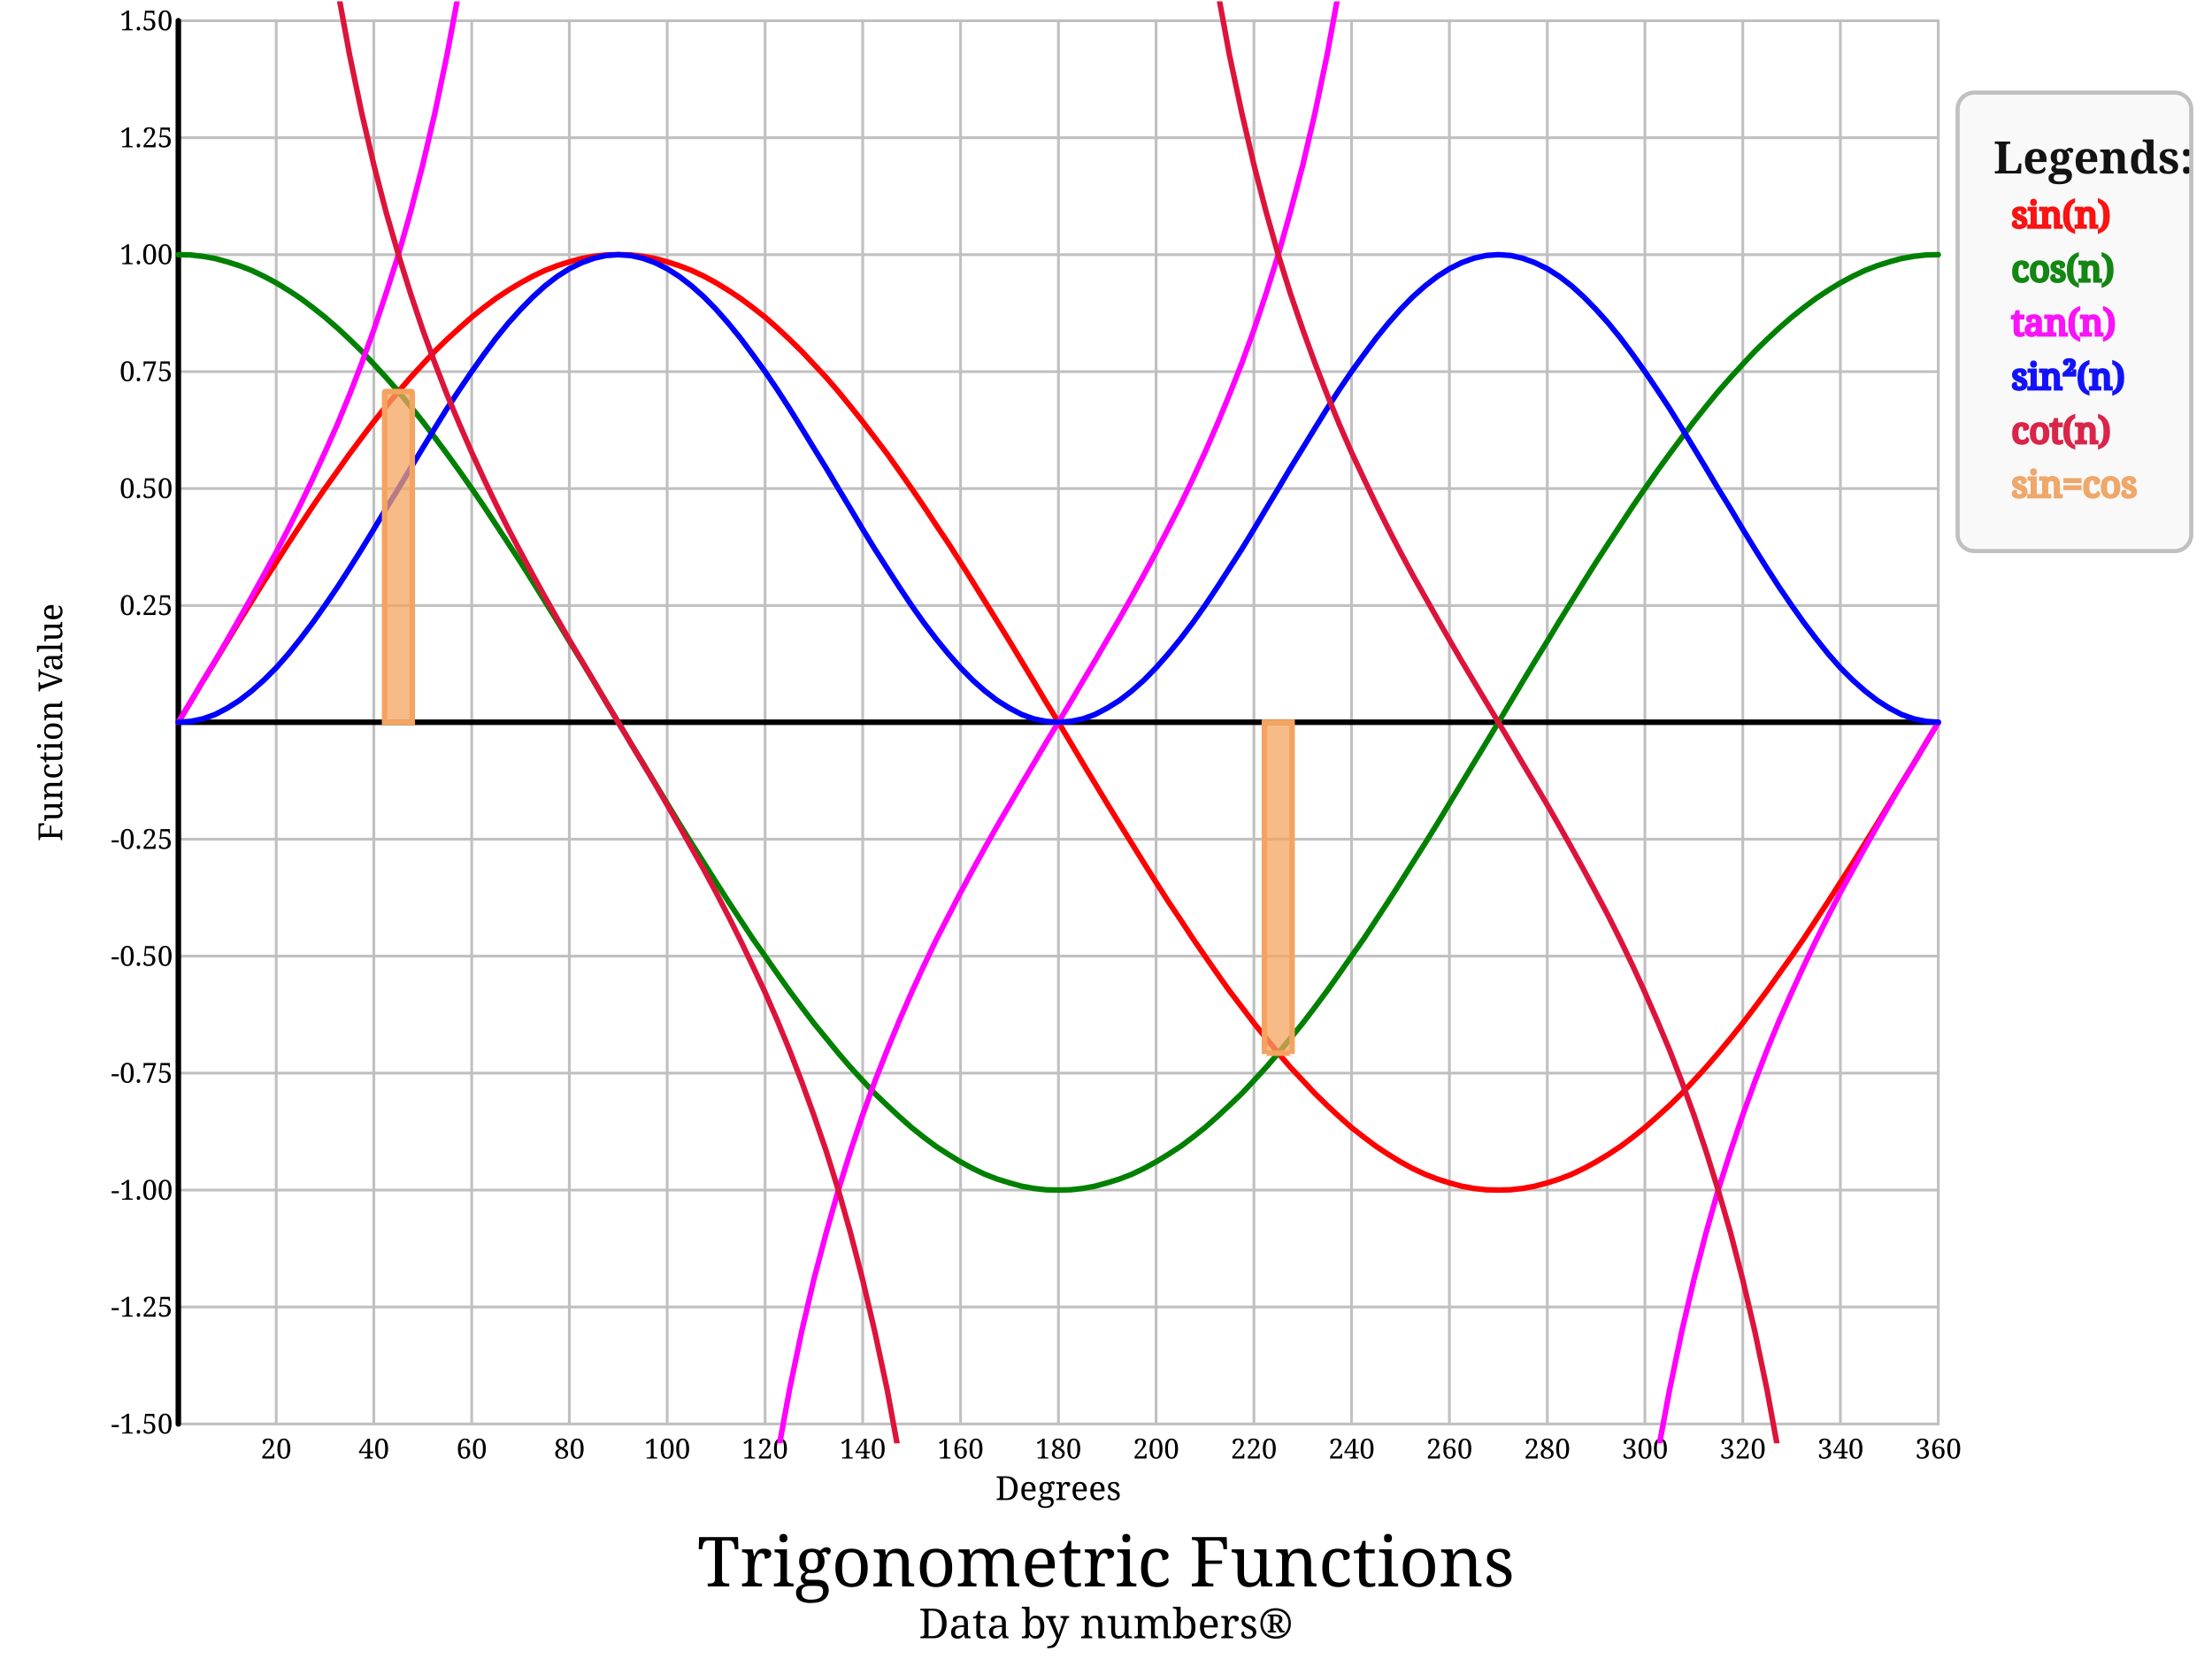
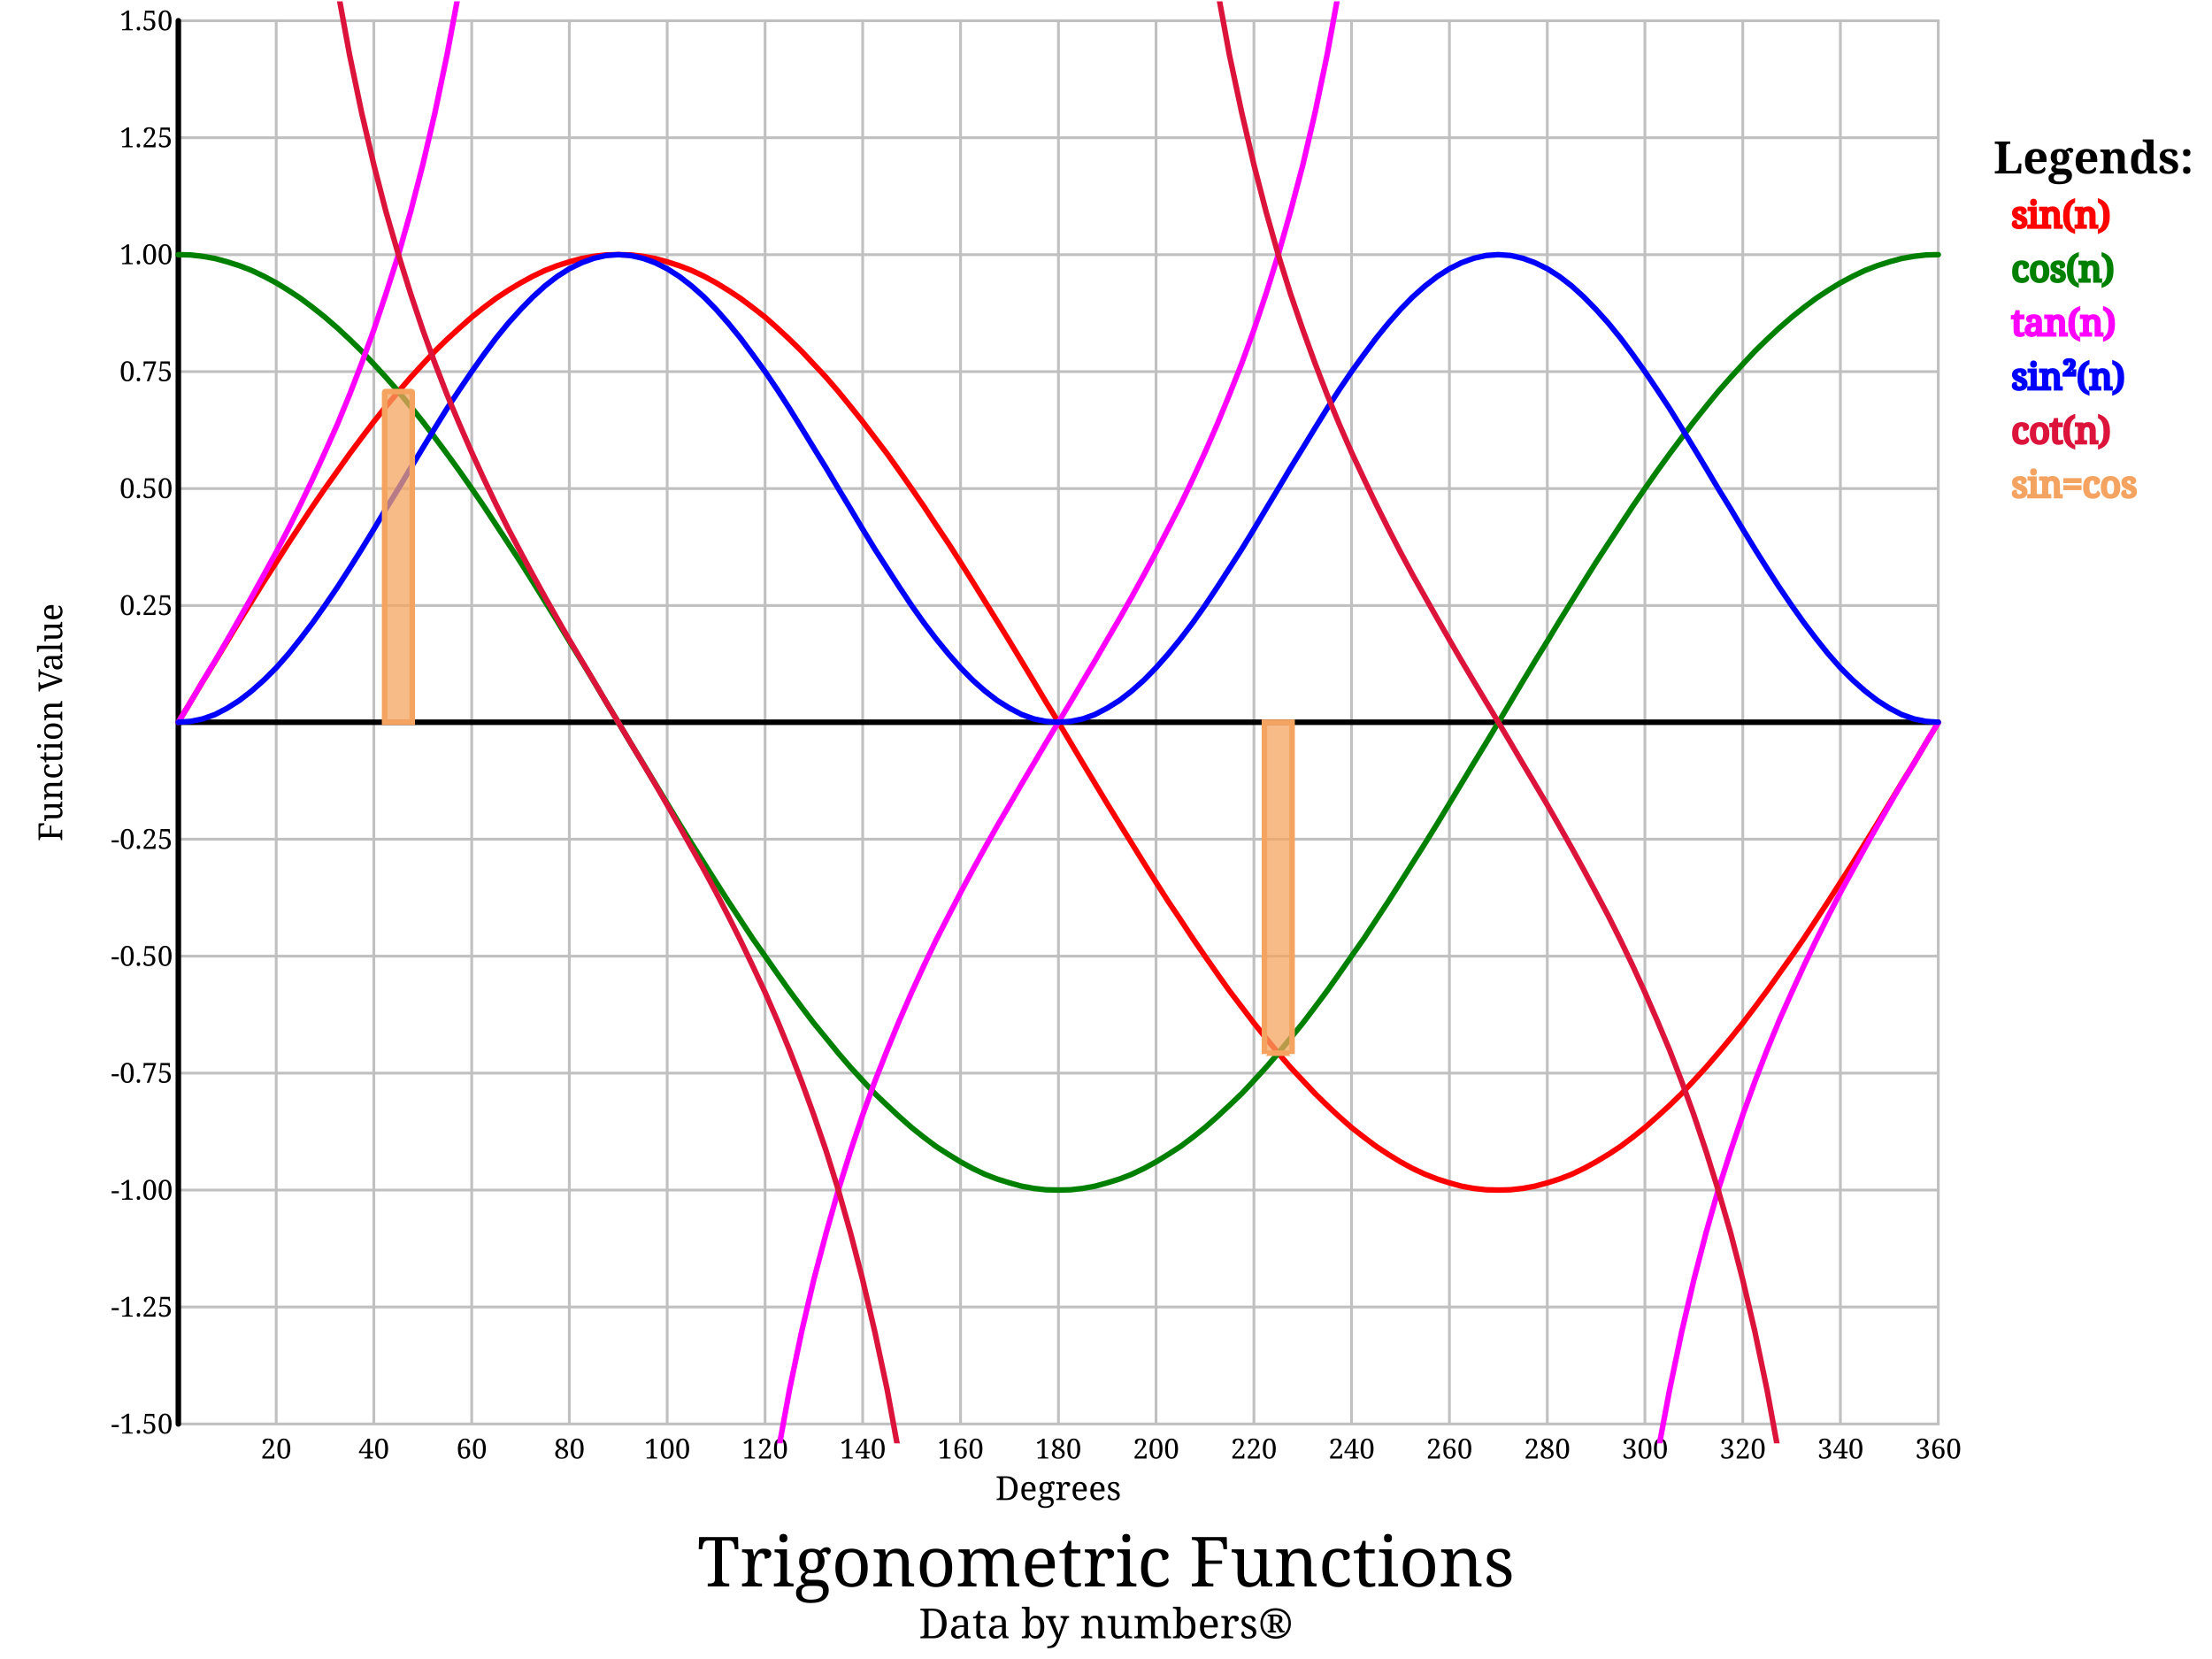
<svg xmlns="http://www.w3.org/2000/svg" id="svg-ex5" width="800" height="600">
  <defs>
    <clipPath id="plotable">
      <rect x="57.5" y="0.5" width="650.5" height="521.5" rx="0.0" />
    </clipPath>
  </defs>
  <style>
svg#svg-ex5 { background-color: #ffedcc }
#svg-ex5 g.plotarea { opacity: 1.0 }
#svg-ex5 g.plotarea path:hover { stroke-width: 5.0 }
#svg-ex5 path { stroke-width: 2.0; fill: none; stroke-linecap: round }
#svg-ex5 path.axes { stroke: black }
#svg-ex5 path.xlabel, #svg-ex5 path.ylabel { stroke: silver; stroke-width: 1 }
#svg-ex5 text { font-family: serif }
#svg-ex5 text.legend { font-size: 13.0px }
#svg-ex5 text.legend.headline { font-size: 16.2px; font-weight: bold }
#svg-ex5 text.subtitle { font-size: 15.0px; text-anchor: middle }
#svg-ex5 text.title { font-size: 25.0px; text-anchor: middle }
#svg-ex5 text.xlabel { font-size: 10.0px; text-anchor: middle }
#svg-ex5 text.xtitle, #svg-ex5 text.ytitle { font-size: 12.0px; text-anchor: middle }
#svg-ex5 text.ylabel { font-size: 10.0px; text-anchor: end; dominant-baseline: middle }
#svg-ex5 path.plot03 { stroke: #ff0000 }
#svg-ex5 text.plot03, #svg-ex5 rect.plot03 { fill: #ff0000; stroke: #ff0000 }
#svg-ex5 path.plot04 { stroke: #008000 }
#svg-ex5 text.plot04, #svg-ex5 rect.plot04 { fill: #008000; stroke: #008000 }
#svg-ex5 path.plot05 { stroke: #ff00ff }
#svg-ex5 text.plot05, #svg-ex5 rect.plot05 { fill: #ff00ff; stroke: #ff00ff }
#svg-ex5 path.plot06 { stroke: #0000ff }
#svg-ex5 text.plot06, #svg-ex5 rect.plot06 { fill: #0000ff; stroke: #0000ff }
#svg-ex5 path.plot07 { stroke: #dc143c }
#svg-ex5 text.plot07, #svg-ex5 rect.plot07 { fill: #dc143c; stroke: #dc143c }
#svg-ex5 path.plot08 { stroke: #f4a460 }
#svg-ex5 text.plot08, #svg-ex5 rect.plot08 { fill: #f4a460; stroke: #f4a460 }
#svg-ex5 path.plot08.fill { stroke: #f4a460; fill: #f4a460; fill-opacity: 0.75 }
#svg-ex5 rect.legend { fill: silver; stroke: silver; fill-opacity: 0.1; stroke-width: 1.5 }
</style>
  <text x="99.86" y="527.50" class="xlabel">20</text>
  <text x="135.22" y="527.50" class="xlabel">40</text>
  <text x="170.58" y="527.50" class="xlabel">60</text>
  <text x="205.94" y="527.50" class="xlabel">80</text>
  <text x="241.31" y="527.50" class="xlabel">100</text>
  <text x="276.67" y="527.50" class="xlabel">120</text>
  <text x="312.03" y="527.50" class="xlabel">140</text>
  <text x="347.39" y="527.50" class="xlabel">160</text>
  <text x="382.75" y="527.50" class="xlabel">180</text>
  <text x="418.11" y="527.50" class="xlabel">200</text>
  <text x="453.47" y="527.50" class="xlabel">220</text>
  <text x="488.83" y="527.50" class="xlabel">240</text>
  <text x="524.19" y="527.50" class="xlabel">260</text>
  <text x="559.56" y="527.50" class="xlabel">280</text>
  <text x="594.92" y="527.50" class="xlabel">300</text>
  <text x="630.28" y="527.50" class="xlabel">320</text>
  <text x="665.64" y="527.50" class="xlabel">340</text>
  <text x="701.00" y="527.50" class="xlabel">360</text>
  <path class="xlabel" d=" M 99.9,515.0 V 7.5 M 135.2,515.0 V 7.5 M 170.6,515.0 V 7.5 M 205.9,515.0 V 7.5 M 241.3,515.0 V 7.5 M 276.7,515.0 V 7.5 M 312.0,515.0 V 7.5 M 347.4,515.0 V 7.5 M 382.8,515.0 V 7.5 M 418.1,515.0 V 7.5 M 453.5,515.0 V 7.5 M 488.8,515.0 V 7.5 M 524.2,515.0 V 7.5 M 559.6,515.0 V 7.5 M 594.9,515.0 V 7.5 M 630.3,515.0 V 7.5 M 665.6,515.0 V 7.5 M 701.0,515.0 V 7.5 " />
  <text x="62.50" y="218.96" class="ylabel">0.25</text>
  <text x="62.50" y="303.54" class="ylabel">-0.25</text>
  <text x="62.50" y="176.67" class="ylabel">0.50</text>
  <text x="62.50" y="345.83" class="ylabel">-0.50</text>
  <text x="62.50" y="134.38" class="ylabel">0.75</text>
  <text x="62.50" y="388.12" class="ylabel">-0.75</text>
  <text x="62.50" y="92.08" class="ylabel">1.00</text>
  <text x="62.50" y="430.42" class="ylabel">-1.00</text>
  <text x="62.50" y="49.79" class="ylabel">1.25</text>
  <text x="62.50" y="472.71" class="ylabel">-1.25</text>
  <text x="62.50" y="7.50" class="ylabel">1.50</text>
  <text x="62.50" y="515.00" class="ylabel">-1.50</text>
  <path class="ylabel" d=" M 64.5,219.0 H 701.0 M 64.5,303.5 H 701.0 M 64.5,176.7 H 701.0 M 64.5,345.8 H 701.0 M 64.5,134.4 H 701.0 M 64.5,388.1 H 701.0 M 64.5,92.1 H 701.0 M 64.5,430.4 H 701.0 M 64.5,49.8 H 701.0 M 64.5,472.7 H 701.0 M 64.5,7.5 H 701.0 M 64.5,515.0 H 701.0 " />
  <path class="axes" d=" M 64.5,261.2 H 701.0 M 64.5,515.0 V 7.5 " />
  <g clip-path="url(#plotable)" class="plotarea">
    <path class="plot03" d=" M 64.5,261.2 L 68.9,253.9 L 73.3,246.5 L 77.8,239.2 L 82.2,231.9 L 86.6,224.6 L 91.0,217.5 L 95.4,210.4 L 99.9,203.4 L 104.3,196.5 L 108.7,189.8 L 113.1,183.1 L 117.5,176.7 L 122.0,170.4 L 126.4,164.2 L 130.8,158.3 L 135.2,152.5 L 139.6,147.0 L 144.1,141.6 L 148.5,136.5 L 152.9,131.7 L 157.3,127.0 L 161.7,122.7 L 166.2,118.6 L 170.6,114.7 L 175.0,111.2 L 179.4,107.9 L 183.8,105.0 L 188.3,102.3 L 192.7,99.9 L 197.1,97.8 L 201.5,96.1 L 205.9,94.7 L 210.4,93.5 L 214.8,92.7 L 219.2,92.2 L 223.6,92.1 L 228.0,92.2 L 232.5,92.7 L 236.9,93.5 L 241.3,94.7 L 245.7,96.1 L 250.1,97.8 L 254.6,99.9 L 259.0,102.3 L 263.4,105.0 L 267.8,107.9 L 272.2,111.2 L 276.7,114.7 L 281.1,118.6 L 285.5,122.7 L 289.9,127.0 L 294.3,131.7 L 298.8,136.5 L 303.2,141.6 L 307.6,147.0 L 312.0,152.5 L 316.4,158.3 L 320.9,164.2 L 325.3,170.4 L 329.7,176.7 L 334.1,183.1 L 338.5,189.8 L 343.0,196.5 L 347.4,203.4 L 351.8,210.4 L 356.2,217.5 L 360.6,224.6 L 365.1,231.9 L 369.5,239.2 L 373.9,246.5 L 378.3,253.9 L 382.8,261.2 L 387.2,268.6 L 391.6,276.0 L 396.0,283.3 L 400.4,290.6 L 404.9,297.9 L 409.3,305.0 L 413.7,312.1 L 418.1,319.1 L 422.5,326.0 L 427.0,332.7 L 431.4,339.4 L 435.8,345.8 L 440.2,352.1 L 444.6,358.3 L 449.1,364.2 L 453.5,370.0 L 457.9,375.5 L 462.3,380.9 L 466.7,386.0 L 471.2,390.8 L 475.6,395.5 L 480.0,399.8 L 484.4,403.9 L 488.8,407.8 L 493.3,411.3 L 497.7,414.6 L 502.1,417.5 L 506.5,420.2 L 510.9,422.6 L 515.4,424.7 L 519.8,426.4 L 524.2,427.8 L 528.6,429.0 L 533.0,429.8 L 537.5,430.3 L 541.9,430.4 L 546.3,430.3 L 550.7,429.8 L 555.1,429.0 L 559.6,427.8 L 564.0,426.4 L 568.4,424.7 L 572.8,422.6 L 577.2,420.2 L 581.7,417.5 L 586.1,414.6 L 590.5,411.3 L 594.9,407.8 L 599.3,403.9 L 603.8,399.8 L 608.2,395.5 L 612.6,390.8 L 617.0,386.0 L 621.4,380.9 L 625.9,375.5 L 630.3,370.0 L 634.7,364.2 L 639.1,358.3 L 643.5,352.1 L 648.0,345.8 L 652.4,339.4 L 656.8,332.7 L 661.2,326.0 L 665.6,319.1 L 670.1,312.1 L 674.5,305.0 L 678.9,297.9 L 683.3,290.6 L 687.7,283.3 L 692.2,276.0 L 696.6,268.6 L 701.0,261.3 M 64.5,261.2 " />
    <path class="plot04" d=" M 64.5,92.1 L 68.9,92.2 L 73.3,92.7 L 77.8,93.5 L 82.2,94.7 L 86.6,96.1 L 91.0,97.8 L 95.4,99.9 L 99.9,102.3 L 104.3,105.0 L 108.7,107.9 L 113.1,111.2 L 117.5,114.7 L 122.0,118.6 L 126.4,122.7 L 130.8,127.0 L 135.2,131.7 L 139.6,136.5 L 144.1,141.6 L 148.5,147.0 L 152.9,152.5 L 157.3,158.3 L 161.7,164.2 L 166.2,170.4 L 170.6,176.7 L 175.0,183.1 L 179.4,189.8 L 183.8,196.5 L 188.3,203.4 L 192.7,210.4 L 197.1,217.5 L 201.5,224.6 L 205.9,231.9 L 210.4,239.2 L 214.8,246.5 L 219.2,253.9 L 223.6,261.2 L 228.0,268.6 L 232.5,276.0 L 236.9,283.3 L 241.3,290.6 L 245.7,297.9 L 250.1,305.0 L 254.6,312.1 L 259.0,319.1 L 263.4,326.0 L 267.8,332.7 L 272.2,339.4 L 276.7,345.8 L 281.1,352.1 L 285.5,358.3 L 289.9,364.2 L 294.3,370.0 L 298.8,375.5 L 303.2,380.9 L 307.6,386.0 L 312.0,390.8 L 316.4,395.5 L 320.9,399.8 L 325.3,403.9 L 329.7,407.8 L 334.1,411.3 L 338.5,414.6 L 343.0,417.5 L 347.4,420.2 L 351.8,422.6 L 356.2,424.7 L 360.6,426.4 L 365.1,427.8 L 369.5,429.0 L 373.9,429.8 L 378.3,430.3 L 382.8,430.4 L 387.2,430.3 L 391.6,429.8 L 396.0,429.0 L 400.4,427.8 L 404.9,426.4 L 409.3,424.7 L 413.7,422.6 L 418.1,420.2 L 422.5,417.5 L 427.0,414.6 L 431.4,411.3 L 435.8,407.8 L 440.2,403.9 L 444.6,399.8 L 449.1,395.5 L 453.5,390.8 L 457.9,386.0 L 462.3,380.9 L 466.7,375.5 L 471.2,370.0 L 475.6,364.2 L 480.0,358.3 L 484.4,352.1 L 488.8,345.8 L 493.3,339.4 L 497.7,332.7 L 502.1,326.0 L 506.5,319.1 L 510.9,312.1 L 515.4,305.0 L 519.8,297.9 L 524.2,290.6 L 528.6,283.3 L 533.0,276.0 L 537.5,268.6 L 541.9,261.3 L 546.3,253.9 L 550.7,246.5 L 555.1,239.2 L 559.6,231.9 L 564.0,224.6 L 568.4,217.5 L 572.8,210.4 L 577.2,203.4 L 581.7,196.5 L 586.1,189.8 L 590.5,183.1 L 594.9,176.7 L 599.3,170.4 L 603.8,164.2 L 608.2,158.3 L 612.6,152.5 L 617.0,147.0 L 621.4,141.6 L 625.9,136.5 L 630.3,131.7 L 634.7,127.0 L 639.1,122.7 L 643.5,118.6 L 648.0,114.7 L 652.4,111.2 L 656.8,107.9 L 661.2,105.0 L 665.6,102.3 L 670.1,99.9 L 674.5,97.8 L 678.9,96.1 L 683.3,94.7 L 687.7,93.5 L 692.2,92.7 L 696.6,92.2 L 701.0,92.1 M 64.5,92.1 " />
    <path class="plot05" d=" M 64.5,261.2 L 68.9,253.9 L 73.3,246.4 L 77.8,239.0 L 82.2,231.4 L 86.6,223.7 L 91.0,215.9 L 95.4,207.9 L 99.9,199.7 L 104.3,191.2 L 108.7,182.4 L 113.1,173.2 L 117.5,163.6 L 122.0,153.5 L 126.4,142.8 L 130.8,131.4 L 135.2,119.3 L 139.6,106.2 L 144.1,92.1 L 148.5,76.6 L 152.9,59.6 L 157.3,40.8 L 161.7,19.7 L 166.2,-4.3 L 170.6,-31.8 L 175.0,-63.7 L 179.4,-101.5 L 183.8,-147.2 L 188.3,-203.5 L 192.7,-275.3 L 197.1,-300.0 M 205.9,-300.0 M 210.4,-300.0 M 214.8,-300.0 M 219.2,-300.0 M 223.6,-300.0 M 228.0,900.0 M 232.5,900.0 M 236.9,900.0 M 241.3,900.0 M 245.7,900.0 L 250.1,892.6 L 254.6,797.8 L 259.0,726.0 L 263.4,669.7 L 267.8,624.0 L 272.2,586.2 L 276.7,554.3 L 281.1,526.8 L 285.5,502.8 L 289.9,481.7 L 294.3,462.9 L 298.8,445.9 L 303.2,430.4 L 307.6,416.3 L 312.0,403.2 L 316.4,391.1 L 320.9,379.7 L 325.3,369.0 L 329.7,358.9 L 334.1,349.3 L 338.5,340.1 L 343.0,331.3 L 347.4,322.8 L 351.8,314.6 L 356.2,306.6 L 360.6,298.8 L 365.1,291.1 L 369.5,283.5 L 373.9,276.1 L 378.3,268.6 L 382.8,261.2 L 387.2,253.9 L 391.6,246.4 L 396.0,239.0 L 400.4,231.4 L 404.9,223.7 L 409.3,215.9 L 413.7,207.9 L 418.1,199.7 L 422.5,191.2 L 427.0,182.4 L 431.4,173.2 L 435.8,163.6 L 440.2,153.5 L 444.6,142.8 L 449.1,131.4 L 453.5,119.3 L 457.9,106.2 L 462.3,92.1 L 466.7,76.6 L 471.2,59.6 L 475.6,40.8 L 480.0,19.7 L 484.4,-4.3 L 488.8,-31.8 L 493.3,-63.7 L 497.7,-101.5 L 502.1,-147.2 L 506.5,-203.5 L 510.9,-275.3 L 515.4,-300.0 M 524.2,-300.0 M 528.6,-300.0 M 533.0,-300.0 M 537.5,-300.0 M 541.9,-300.0 M 546.3,900.0 M 550.7,900.0 M 555.1,900.0 M 559.6,900.0 M 564.0,900.0 L 568.4,892.6 L 572.8,797.8 L 577.2,726.0 L 581.7,669.7 L 586.1,624.0 L 590.5,586.2 L 594.9,554.3 L 599.3,526.8 L 603.8,502.8 L 608.2,481.7 L 612.6,462.9 L 617.0,445.9 L 621.4,430.4 L 625.9,416.3 L 630.3,403.2 L 634.7,391.1 L 639.1,379.7 L 643.5,369.0 L 648.0,358.9 L 652.4,349.3 L 656.8,340.1 L 661.2,331.3 L 665.6,322.8 L 670.1,314.6 L 674.5,306.6 L 678.9,298.8 L 683.3,291.1 L 687.7,283.5 L 692.2,276.1 L 696.6,268.6 L 701.0,261.3 M 64.5,261.2 " />
    <path class="plot06" d=" M 64.5,261.2 L 68.9,260.9 L 73.3,260.0 L 77.8,258.4 L 82.2,256.1 L 86.6,253.3 L 91.0,249.9 L 95.4,246.0 L 99.9,241.5 L 104.3,236.5 L 108.7,231.0 L 113.1,225.2 L 117.5,219.0 L 122.0,212.4 L 126.4,205.6 L 130.8,198.6 L 135.2,191.4 L 139.6,184.0 L 144.1,176.7 L 148.5,169.3 L 152.9,162.0 L 157.3,154.8 L 161.7,147.7 L 166.2,140.9 L 170.6,134.4 L 175.0,128.2 L 179.4,122.3 L 183.8,116.9 L 188.3,111.9 L 192.7,107.4 L 197.1,103.4 L 201.5,100.0 L 205.9,97.2 L 210.4,95.0 L 214.8,93.4 L 219.2,92.4 L 223.6,92.1 L 228.0,92.4 L 232.5,93.4 L 236.9,95.0 L 241.3,97.2 L 245.7,100.0 L 250.1,103.4 L 254.6,107.4 L 259.0,111.9 L 263.4,116.9 L 267.8,122.3 L 272.2,128.2 L 276.7,134.4 L 281.1,140.9 L 285.5,147.7 L 289.9,154.8 L 294.3,162.0 L 298.8,169.3 L 303.2,176.7 L 307.6,184.0 L 312.0,191.4 L 316.4,198.6 L 320.9,205.6 L 325.3,212.4 L 329.7,219.0 L 334.1,225.2 L 338.5,231.0 L 343.0,236.5 L 347.4,241.5 L 351.8,246.0 L 356.2,249.9 L 360.6,253.3 L 365.1,256.1 L 369.5,258.4 L 373.9,260.0 L 378.3,260.9 L 382.8,261.2 L 387.2,260.9 L 391.6,260.0 L 396.0,258.4 L 400.4,256.1 L 404.9,253.3 L 409.3,249.9 L 413.7,246.0 L 418.1,241.5 L 422.5,236.5 L 427.0,231.0 L 431.4,225.2 L 435.8,219.0 L 440.2,212.4 L 444.6,205.6 L 449.1,198.6 L 453.5,191.4 L 457.9,184.0 L 462.3,176.7 L 466.7,169.3 L 471.2,162.0 L 475.6,154.8 L 480.0,147.7 L 484.4,140.9 L 488.8,134.4 L 493.3,128.2 L 497.7,122.3 L 502.1,116.9 L 506.5,111.9 L 510.9,107.4 L 515.4,103.4 L 519.8,100.0 L 524.2,97.2 L 528.6,95.0 L 533.0,93.4 L 537.5,92.4 L 541.9,92.1 L 546.3,92.4 L 550.7,93.4 L 555.1,95.0 L 559.6,97.2 L 564.0,100.0 L 568.4,103.4 L 572.8,107.4 L 577.2,111.9 L 581.7,116.9 L 586.1,122.3 L 590.5,128.2 L 594.9,134.4 L 599.3,140.9 L 603.8,147.7 L 608.2,154.8 L 612.6,162.0 L 617.0,169.3 L 621.4,176.7 L 625.9,184.0 L 630.3,191.4 L 634.7,198.6 L 639.1,205.6 L 643.5,212.4 L 648.0,219.0 L 652.4,225.2 L 656.8,231.0 L 661.2,236.5 L 665.6,241.5 L 670.1,246.0 L 674.5,249.9 L 678.9,253.3 L 683.3,256.1 L 687.7,258.4 L 692.2,260.0 L 696.6,260.9 L 701.0,261.2 M 64.5,261.2 " />
    <path class="plot07" d=" M 68.9,-300.0 L 73.3,-300.0 M 82.2,-300.0 M 86.6,-300.0 M 91.0,-300.0 L 95.4,-275.3 L 99.9,-203.5 L 104.3,-147.2 L 108.7,-101.5 L 113.1,-63.7 L 117.5,-31.8 L 122.0,-4.3 L 126.4,19.7 L 130.8,40.8 L 135.2,59.6 L 139.6,76.6 L 144.1,92.1 L 148.5,106.2 L 152.9,119.3 L 157.3,131.4 L 161.7,142.8 L 166.2,153.5 L 170.6,163.6 L 175.0,173.2 L 179.4,182.4 L 183.8,191.2 L 188.3,199.7 L 192.7,207.9 L 197.1,215.9 L 201.5,223.7 L 205.9,231.4 L 210.4,239.0 L 214.8,246.4 L 219.2,253.9 L 223.6,261.2 L 228.0,268.6 L 232.5,276.1 L 236.9,283.5 L 241.3,291.1 L 245.7,298.8 L 250.1,306.6 L 254.6,314.6 L 259.0,322.8 L 263.4,331.3 L 267.8,340.1 L 272.2,349.3 L 276.7,358.9 L 281.1,369.0 L 285.5,379.7 L 289.9,391.1 L 294.3,403.2 L 298.8,416.3 L 303.2,430.4 L 307.6,445.9 L 312.0,462.9 L 316.4,481.7 L 320.9,502.8 L 325.3,526.8 L 329.7,554.3 L 334.1,586.2 L 338.5,624.0 L 343.0,669.7 L 347.4,726.0 L 351.8,797.8 L 356.2,892.6 L 360.6,900.0 M 369.5,900.0 M 373.9,900.0 M 378.3,900.0 M 382.8,900.0 M 387.2,-300.0 M 391.6,-300.0 M 396.0,-300.0 M 400.4,-300.0 M 404.9,-300.0 M 409.3,-300.0 L 413.7,-275.3 L 418.1,-203.5 L 422.5,-147.2 L 427.0,-101.5 L 431.4,-63.7 L 435.8,-31.8 L 440.2,-4.3 L 444.6,19.7 L 449.1,40.8 L 453.5,59.6 L 457.9,76.6 L 462.3,92.1 L 466.7,106.2 L 471.2,119.3 L 475.6,131.4 L 480.0,142.8 L 484.4,153.5 L 488.8,163.6 L 493.3,173.2 L 497.7,182.4 L 502.1,191.2 L 506.5,199.7 L 510.9,207.9 L 515.4,215.9 L 519.8,223.7 L 524.2,231.4 L 528.6,239.0 L 533.0,246.4 L 537.5,253.9 L 541.9,261.2 L 546.3,268.6 L 550.7,276.1 L 555.1,283.5 L 559.6,291.1 L 564.0,298.8 L 568.4,306.6 L 572.8,314.6 L 577.2,322.8 L 581.7,331.3 L 586.1,340.1 L 590.5,349.3 L 594.9,358.9 L 599.3,369.0 L 603.8,379.7 L 608.2,391.1 L 612.6,403.2 L 617.0,416.3 L 621.4,430.4 L 625.9,445.9 L 630.3,462.9 L 634.7,481.7 L 639.1,502.8 L 643.5,526.8 L 648.0,554.3 L 652.4,586.2 L 656.8,624.0 L 661.2,669.7 L 665.6,726.0 L 670.1,797.8 L 674.5,892.6 L 678.9,900.0 M 687.7,900.0 M 692.2,900.0 M 696.6,900.0 M 701.0,900.0 M 68.9,-300.0 " />
    <path class="plot08 fill" d=" M 144.1,261.2 H 139.1 V 141.9 Q 139.1,141.6, 139.4,141.6 h 9.4 Q 149.1,141.6, 149.1,141.9 V 261.2 Z M 462.3,261.2 H 457.3 V 381.2 Q 457.3,380.9, 457.6,380.9 h 9.4 Q 467.3,380.9, 467.3,381.2 V 261.2 Z " />
  </g>
  <text x="382.75" y="542.50" class="xtitle">Degrees</text>
  <text x="22.50" y="261.25" class="ytitle" transform="matrix(0.00,-1.00,1.00,0.00,-238.75,283.75)">Function Value</text>
  <text x="721.00" y="62.75" class="legend headline">Legends:</text>
  <text x="727.50" y="82.25" class="plot03 legend">sin(n)</text>
  <text x="727.50" y="101.75" class="plot04 legend">cos(n)</text>
  <text x="727.50" y="121.25" class="plot05 legend">tan(n)</text>
  <text x="727.50" y="140.75" class="plot06 legend">sin²(n)</text>
  <text x="727.50" y="160.25" class="plot07 legend">cot(n)</text>
  <text x="727.50" y="179.75" class="plot08 legend">sin=cos</text>
-   <rect x="708.0" y="33.5" width="84.5" height="165.8" rx="6.0" class="legend" />
+   <path class="legend" d=" M 786.5,33.5 Q 792.5,33.5, 792.5,39.5 L 792.5,193.2 Q 792.5,199.2, 786.5,199.2 L 714.0,199.2 Q 708.0,199.2, 708.0,193.2 L 708.0,39.5 Q 708.0,33.5, 714.0,33.5 Z " />
  <text x="400.00" y="592.50" class="subtitle">Data by numbers®</text>
  <text x="400.00" y="573.75" class="title">Trigonometric Functions</text>
</svg>
